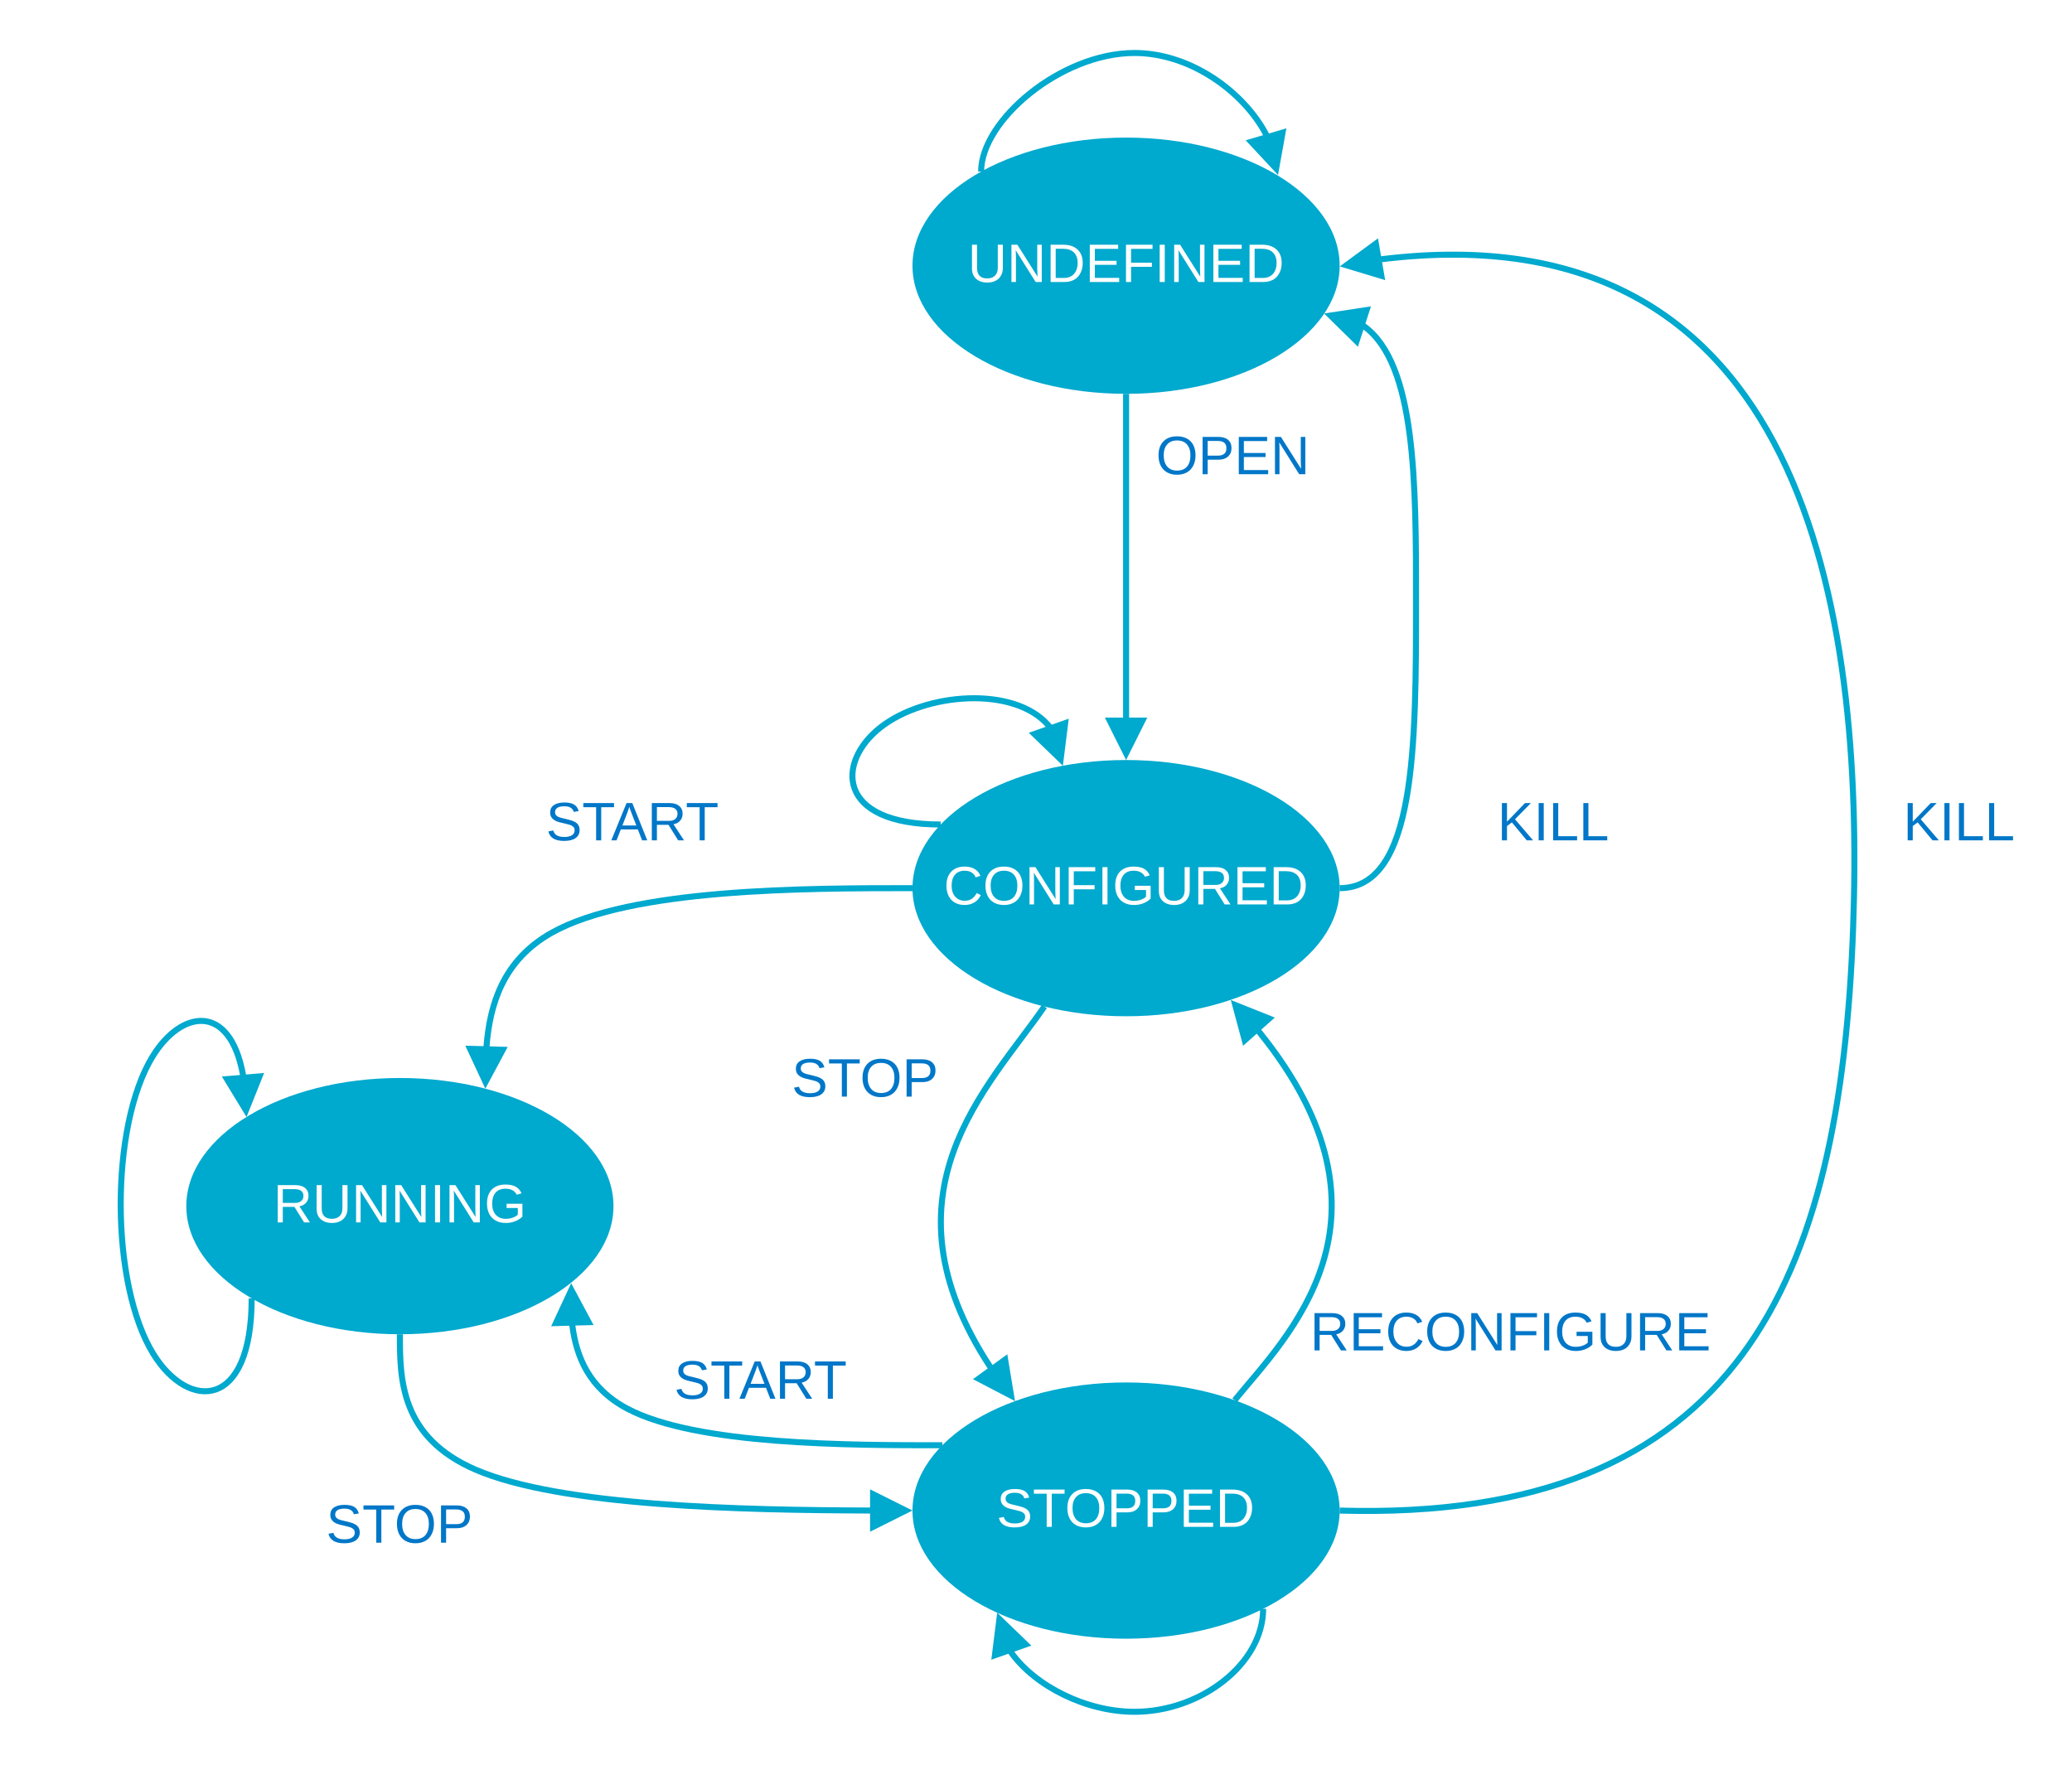
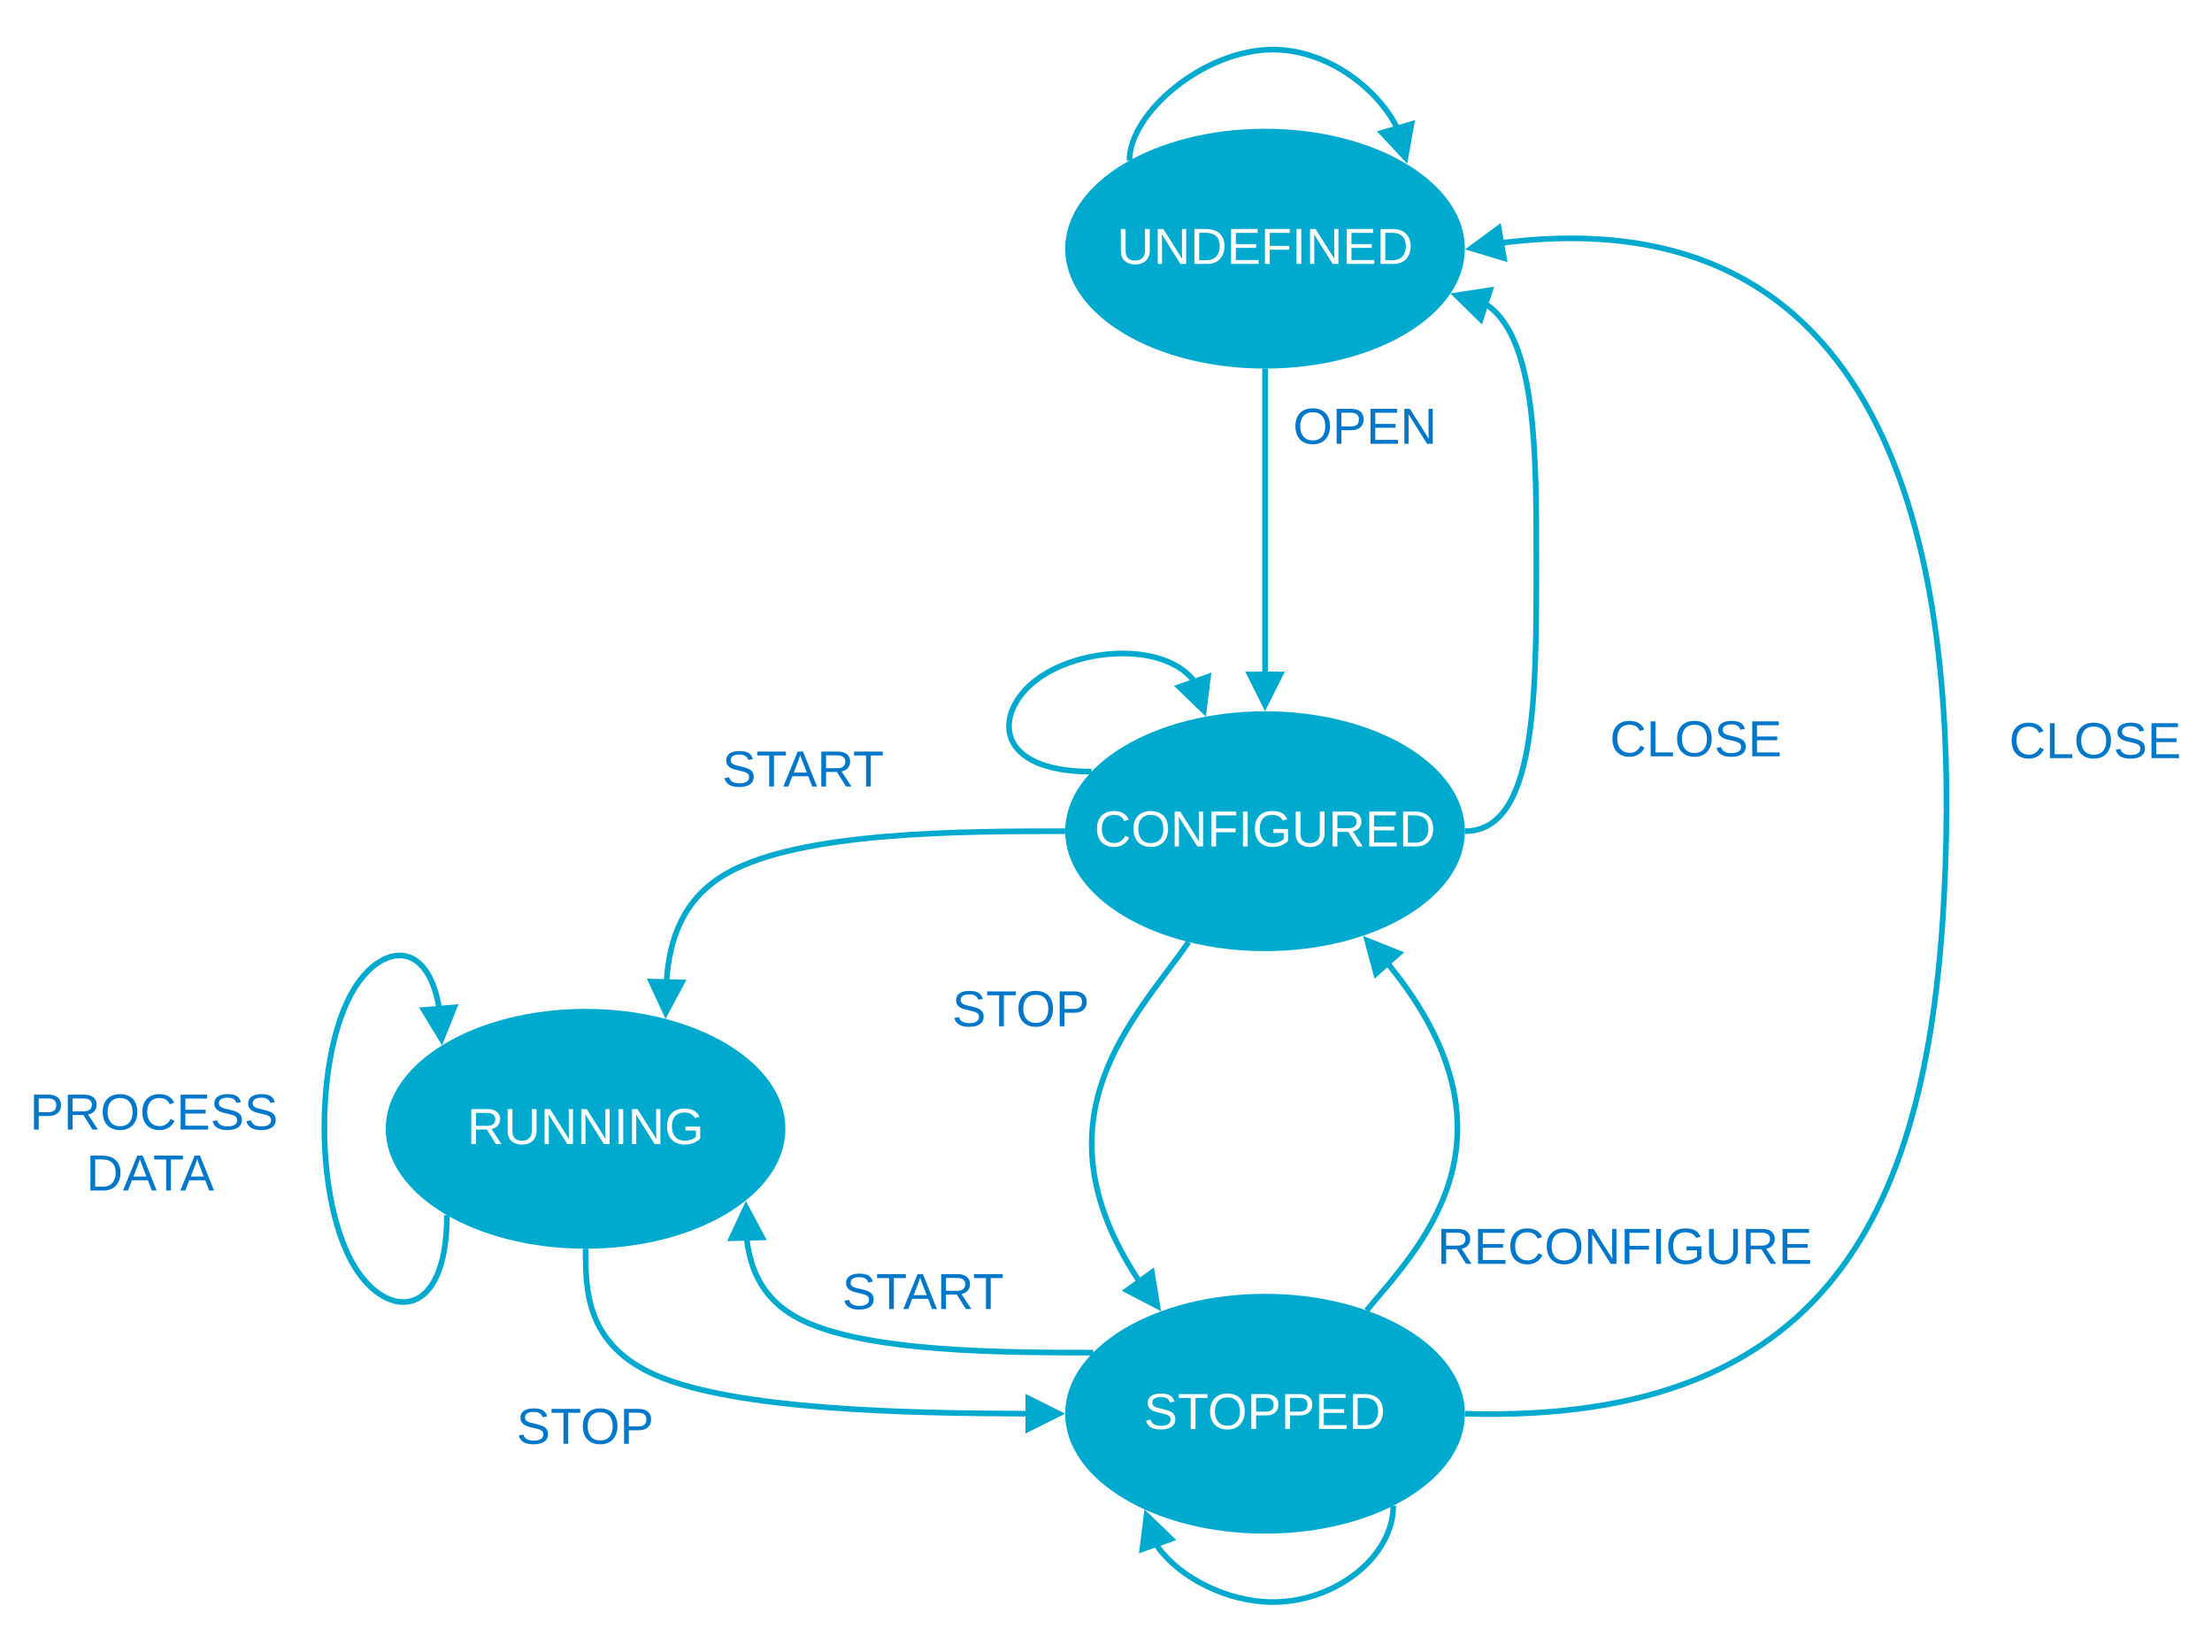
- <svg xmlns="http://www.w3.org/2000/svg" xmlns:xlink="http://www.w3.org/1999/xlink" width="4.774in" height="4.067in" viewBox="0 0 343.698 292.839" xml:space="preserve" color-interpolation-filters="sRGB" class="st8">
+ <svg xmlns="http://www.w3.org/2000/svg" xmlns:xlink="http://www.w3.org/1999/xlink" width="5.447in" height="4.067in" viewBox="0 0 392.17 292.839" xml:space="preserve" color-interpolation-filters="sRGB" class="st9">
  <style type="text/css">
	
		.st1 {fill:#00a9ce;stroke:none;stroke-width:1}
		.st2 {fill:#feffff;font-family:Arial;font-size:0.75em}
		.st3 {marker-end:url(#mrkr4-18);stroke:#00a9ce;stroke-linecap:butt;stroke-width:1}
		.st4 {fill:#00a9ce;fill-opacity:1;stroke:#00a9ce;stroke-opacity:1;stroke-width:0.284}
		.st5 {marker-end:url(#mrkr4-24);stroke:#00a9ce;stroke-linecap:butt;stroke-width:1}
		.st6 {fill:none;stroke:none;stroke-width:1}
		.st7 {fill:#0077c8;font-family:Arial;font-size:0.75em}
- 		.st8 {fill:none;fill-rule:evenodd;font-size:12px;overflow:visible;stroke-linecap:square;stroke-miterlimit:3}
+ 		.st8 {font-size:1em}
+ 		.st9 {fill:none;fill-rule:evenodd;font-size:12px;overflow:visible;stroke-linecap:square;stroke-miterlimit:3}
	
	</style>
  <defs id="Markers">
    <g id="lend4">
      <path d="M 2 1 L 0 0 L 2 -1 L 2 1 " style="stroke:none" />
    </g>
    <marker id="mrkr4-18" class="st4" refX="-7.04" orient="auto" markerUnits="strokeWidth" overflow="visible">
      <use xlink:href="#lend4" transform="scale(-3.52,-3.52) " />
    </marker>
    <marker id="mrkr4-24" class="st4" refX="-6.68" orient="auto" markerUnits="strokeWidth" overflow="visible">
      <use xlink:href="#lend4" transform="scale(-3.52,-3.52) " />
    </marker>
  </defs>
  <g>
-     <g id="shape200-1" transform="translate(151.359,-227.489)">
+     <g id="shape200-1" transform="translate(188.852,-227.489)">
      <ellipse cx="35.433" cy="271.579" rx="35.433" ry="21.26" class="st1" />
      <text x="9.18" y="274.28" class="st2">UNDEFINED</text>
    </g>
-     <g id="shape201-4" transform="translate(151.359,-124.207)">
+     <g id="shape201-4" transform="translate(188.852,-124.207)">
      <ellipse cx="35.433" cy="271.579" rx="35.433" ry="21.26" class="st1" />
      <text x="5.18" y="274.28" class="st2">CONFIGURED</text>
    </g>
-     <g id="shape202-7" transform="translate(151.359,-20.9251)">
+     <g id="shape202-7" transform="translate(188.852,-20.9251)">
      <ellipse cx="35.433" cy="271.579" rx="35.433" ry="21.26" class="st1" />
      <text x="13.93" y="274.28" class="st2">STOPPED</text>
    </g>
-     <g id="shape204-10" transform="translate(30.8865,-71.4439)">
+     <g id="shape204-10" transform="translate(68.3794,-71.4439)">
      <ellipse cx="35.433" cy="271.579" rx="35.433" ry="21.26" class="st1" />
      <text x="14.43" y="274.28" class="st2">RUNNING</text>
    </g>
-     <g id="shape206-13" transform="translate(179.705,-227.489)">
+     <g id="shape206-13" transform="translate(217.198,-227.489)">
      <path d="M7.09 292.84 C7.09 305.94 7.09 330.35 7.09 346.56" class="st3" />
    </g>
-     <g id="shape207-19" transform="translate(162.744,-271.149)">
+     <g id="shape207-19" transform="translate(200.237,-271.149)">
      <path d="M0 299.62 C-0 291.18 13.17 279.96 25.44 279.94 C34.75 279.94 43.55 286.38 47.27 293.44 L47.37 293.78" class="st5" />
    </g>
-     <g id="shape208-25" transform="translate(151.359,-145.467)">
+     <g id="shape208-25" transform="translate(188.852,-145.467)">
      <path d="M0 292.84 C-17.72 292.84 -46.69 292.84 -59.87 300.25 C-67.98 304.82 -70.11 312.19 -70.67 319.08 L-70.68 319.44" class="st5" />
    </g>
-     <g id="shape209-30" transform="translate(66.3196,-71.4439)">
+     <g id="shape209-30" transform="translate(103.812,-71.4439)">
      <path d="M0 292.84 C0 300.15 -0 309.9 12.58 315.32 C26.69 321.39 56.63 322.02 78 322.09 L78.36 322.09" class="st5" />
    </g>
-     <g id="shape210-35" transform="translate(211.59,-60.4921)">
+     <g id="shape210-35" transform="translate(249.083,-60.4921)">
      <path d="M-6.78 292.84 C1.66 282.46 22.46 262.84 -2.75 231.68 L-2.99 231.41" class="st5" />
    </g>
-     <g id="shape211-40" transform="translate(177.889,-125.823)">
+     <g id="shape211-40" transform="translate(215.381,-125.823)">
      <path d="M-4.65 292.84 C-13.91 306.27 -32.6 323.7 -13.65 352.61 L-13.44 352.9" class="st5" />
    </g>
-     <g id="shape212-45" transform="translate(156.31,-53.0243)">
+     <g id="shape212-45" transform="translate(193.803,-53.0243)">
      <path d="M0 292.84 C-15.42 292.84 -40.78 292.84 -52.24 286.78 C-58.64 283.4 -60.71 278.13 -61.38 272.99 L-61.39 272.63" class="st5" />
    </g>
-     <g id="shape213-50" transform="translate(215.138,-42.1849)">
+     <g id="shape213-50" transform="translate(252.631,-42.1849)">
      <path d="M7.09 292.84 C73.7 294.76 90.16 254.16 92.27 196.19 C94.19 143.54 84.27 76.56 14.04 85.2 L13.69 85.26" class="st5" />
    </g>
-     <g id="shape214-55" transform="translate(228.006,-145.467)">
+     <g id="shape214-55" transform="translate(265.499,-145.467)">
      <path d="M-5.78 292.84 C6.89 292.84 6.89 269.07 6.89 245.3 C6.89 225.63 6.89 205.96 -1.67 199.65 L-2.01 199.54" class="st5" />
    </g>
-     <g id="shape215-60" transform="translate(156.035,-153.808)">
+     <g id="shape215-60" transform="translate(193.527,-153.808)">
      <path d="M0 290.62 C-17.35 290.62 -17.35 280.26 -9.96 274.49 C-2.57 268.71 12.24 267.54 17.93 274.23 L18.05 274.57" class="st5" />
    </g>
-     <g id="shape216-65" transform="translate(209.534,-32.6469)">
+     <g id="shape216-65" transform="translate(247.027,-32.6469)">
      <path d="M0 299.6 C-0 308.69 -10.3 316.7 -21.36 316.69 C-29.38 316.68 -37.8 312.44 -41.78 306.88 L-41.9 306.54" class="st5" />
    </g>
-     <g id="shape218-70" transform="translate(186.792,-206.229)">
+     <g id="shape218-70" transform="translate(224.285,-206.229)">
      <rect x="0" y="271.579" width="35.433" height="21.26" class="st6" />
      <text x="4.96" y="284.91" class="st7">OPEN</text>
    </g>
-     <g id="shape221-73" transform="translate(243.486,-145.467)">
-       <rect x="0" y="271.579" width="28.348" height="21.26" class="st6" />
-       <text x="4.92" y="284.91" class="st7">KILL</text>
+     <g id="shape221-73" transform="translate(280.978,-156.171)">
+       <rect x="0" y="282.283" width="39.401" height="10.555" class="st6" />
+       <text x="4.44" y="290.26" class="st7">CLOSE</text>
    </g>
-     <g id="shape222-76" transform="translate(80.492,-145.467)">
+     <g id="shape222-76" transform="translate(117.985,-145.467)">
      <rect x="0" y="271.579" width="49.606" height="21.26" class="st6" />
      <text x="10.05" y="284.91" class="st7">START</text>
    </g>
-     <g id="shape223-79" transform="translate(101.753,-52.8148)">
+     <g id="shape223-79" transform="translate(139.246,-52.8148)">
      <rect x="0" y="271.579" width="49.606" height="21.26" class="st6" />
      <text x="10.05" y="284.91" class="st7">START</text>
    </g>
-     <g id="shape224-82" transform="translate(41.5164,-28.9242)">
+     <g id="shape224-82" transform="translate(79.0093,-28.9242)">
      <rect x="0" y="271.579" width="49.606" height="21.26" class="st6" />
      <text x="12.55" y="284.91" class="st7">STOP</text>
    </g>
-     <g id="shape225-85" transform="translate(48.3785,-77.3972)">
+     <g id="shape225-85" transform="translate(85.8714,-77.3972)">
      <path d="M-6.65 292.84 C-6.65 311.46 -17.13 311.46 -22.94 302.1 C-30.16 290.44 -30.16 264.3 -23.11 252.74 C-18.32 244.9        -10.27 243.78 -8.09 255.73 L-8.06 256.09" class="st5" />
    </g>
-     <g id="shape226-90" transform="translate(118.756,-102.947)">
+     <g id="shape226-90" transform="translate(156.249,-102.947)">
      <rect x="0" y="271.579" width="49.606" height="21.26" class="st6" />
      <text x="12.55" y="284.91" class="st7">STOP</text>
    </g>
-     <g id="shape227-93" transform="translate(208.052,-60.8327)">
+     <g id="shape227-93" transform="translate(245.545,-60.8327)">
      <rect x="0" y="271.579" width="85.039" height="21.26" class="st6" />
      <text x="9.27" y="284.91" class="st7">RECONFIGURE</text>
    </g>
-     <g id="shape228-96" transform="translate(307.264,-145.467)">
-       <rect x="0" y="271.579" width="35.433" height="21.26" class="st6" />
-       <text x="8.46" y="284.91" class="st7">KILL</text>
+     <g id="shape382-96" transform="translate(351.769,-155.849)">
+       <rect x="0" y="282.283" width="39.401" height="10.555" class="st6" />
+       <text x="4.44" y="290.26" class="st7">CLOSE</text>
+     </g>
+     <g id="shape383-99" transform="translate(1,-79.2392)">
+       <rect x="0" y="271.579" width="52.554" height="21.26" class="st6" />
+       <text x="4.27" y="279.51" class="st7">PROCESS <tspan x="14.28" dy="1.2em" class="st8">DATA</tspan>
+       </text>
    </g>
  </g>
</svg>
